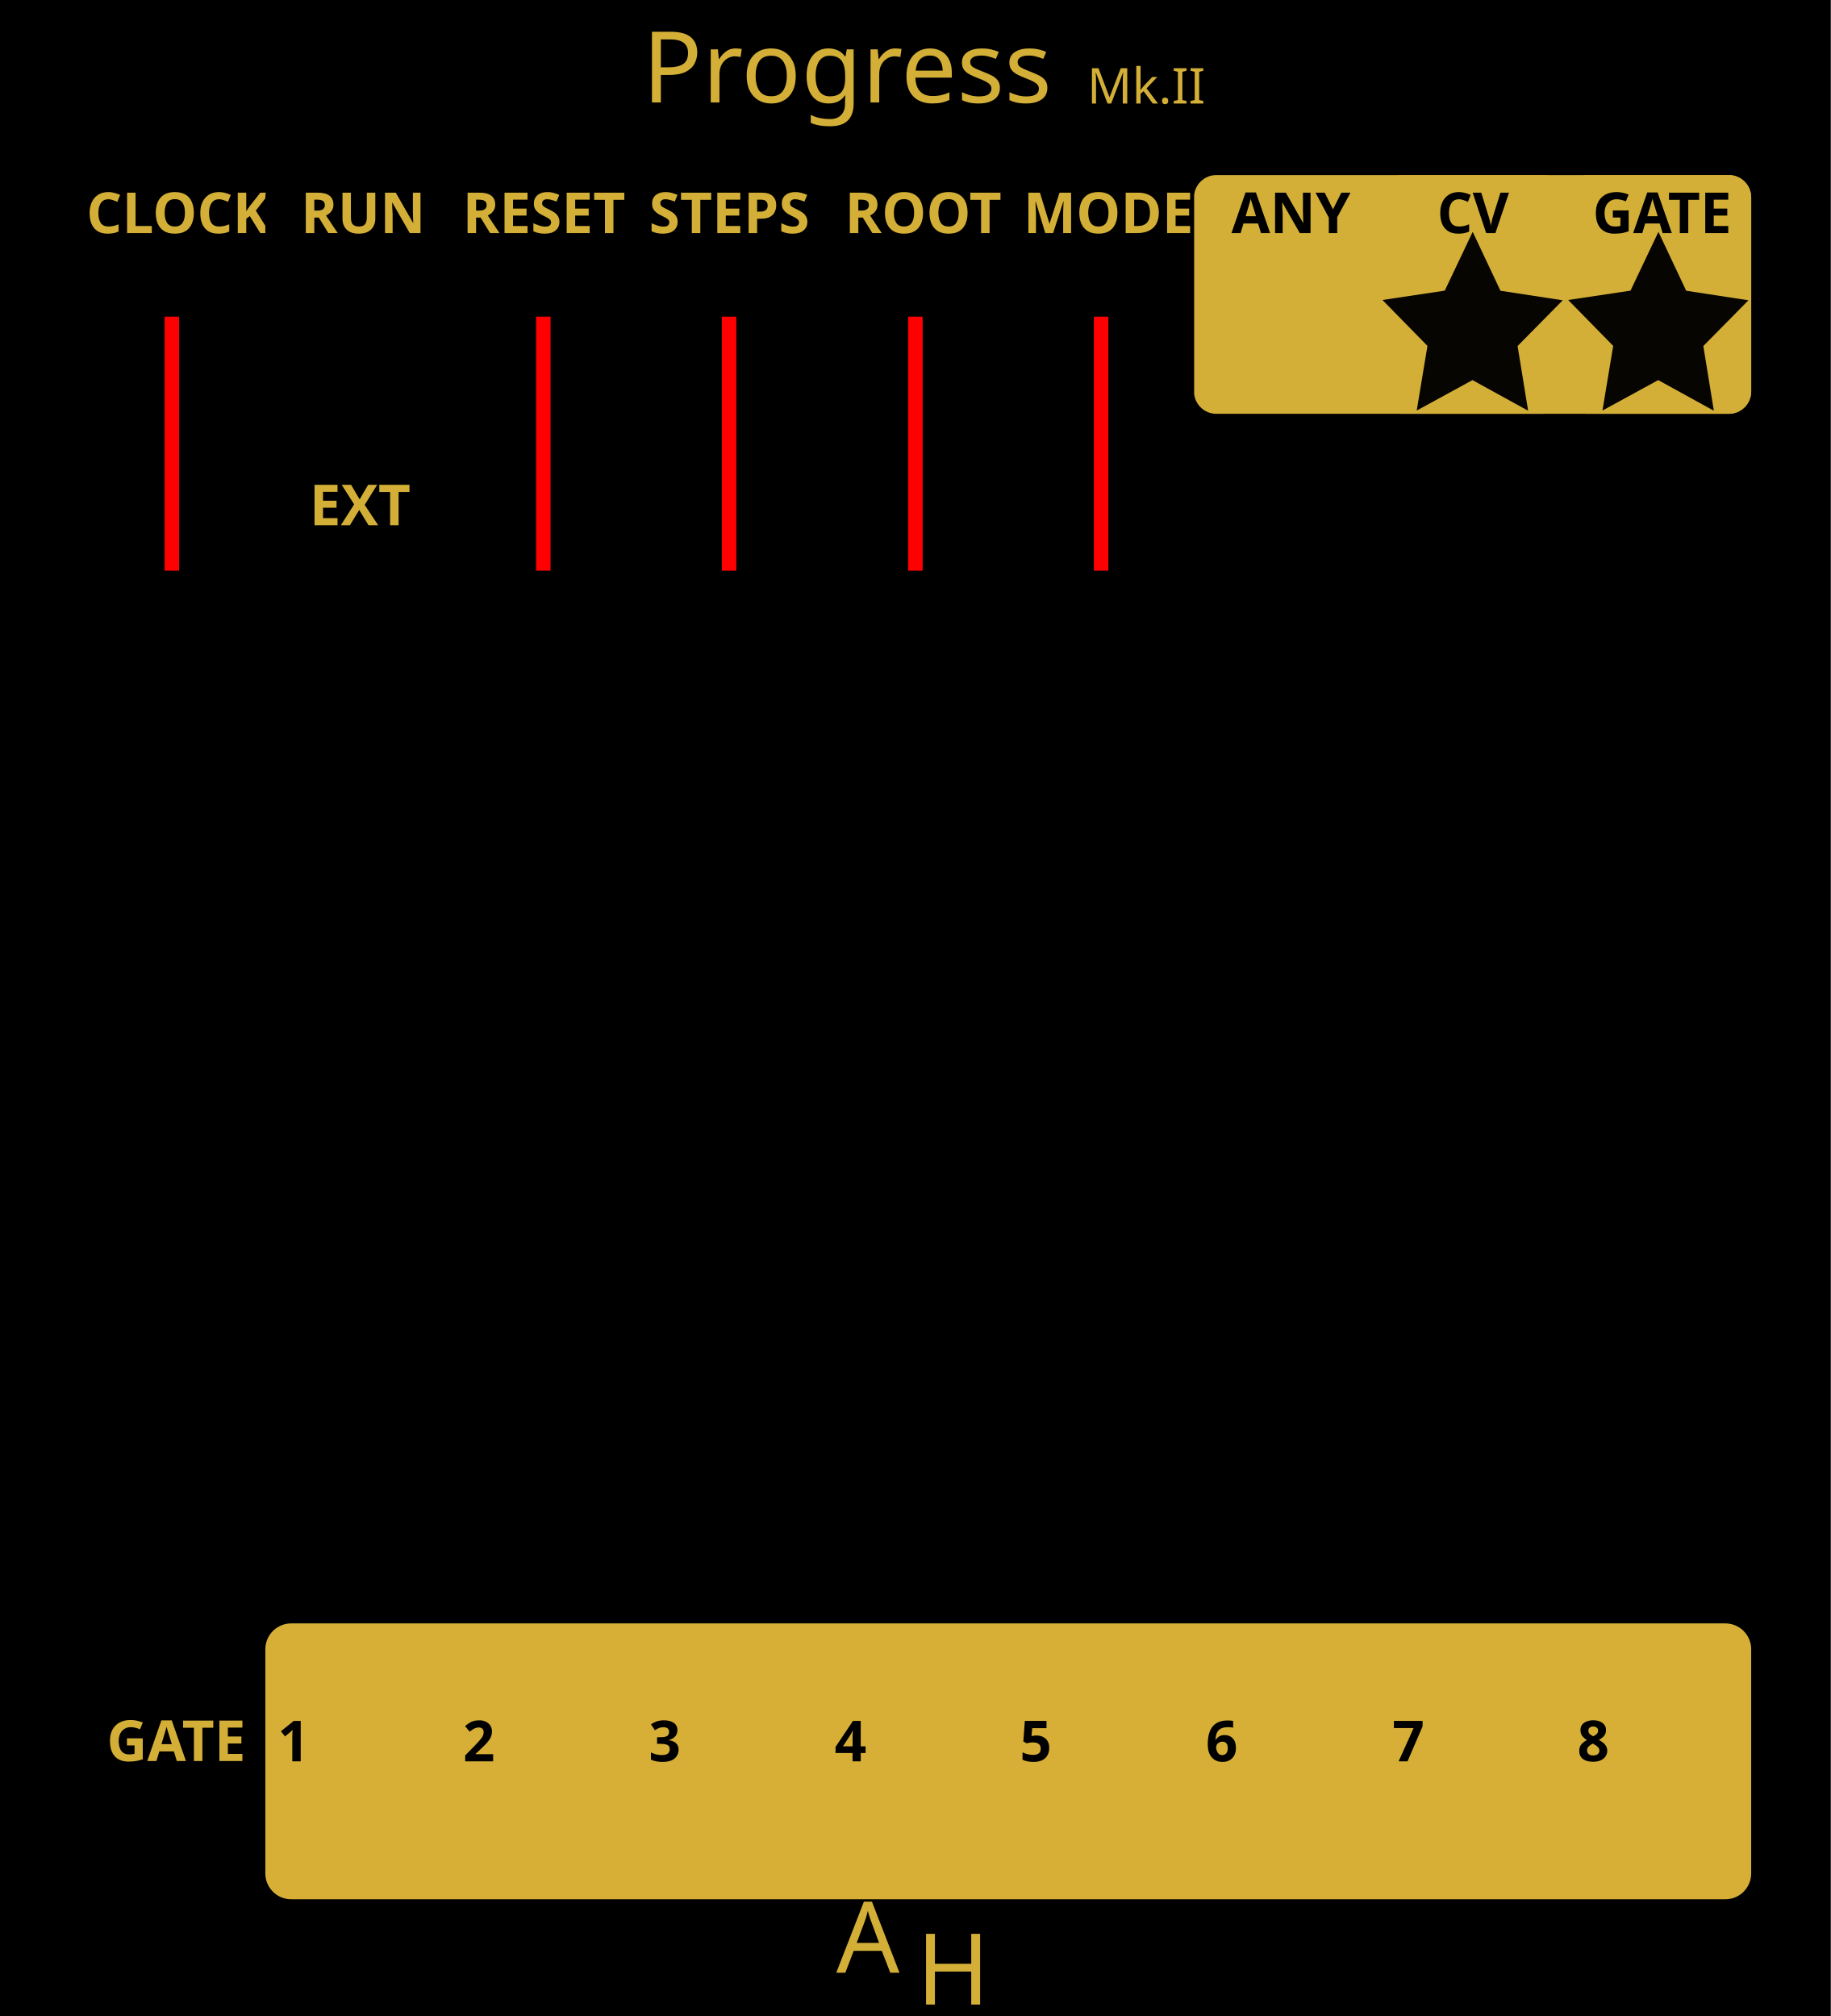
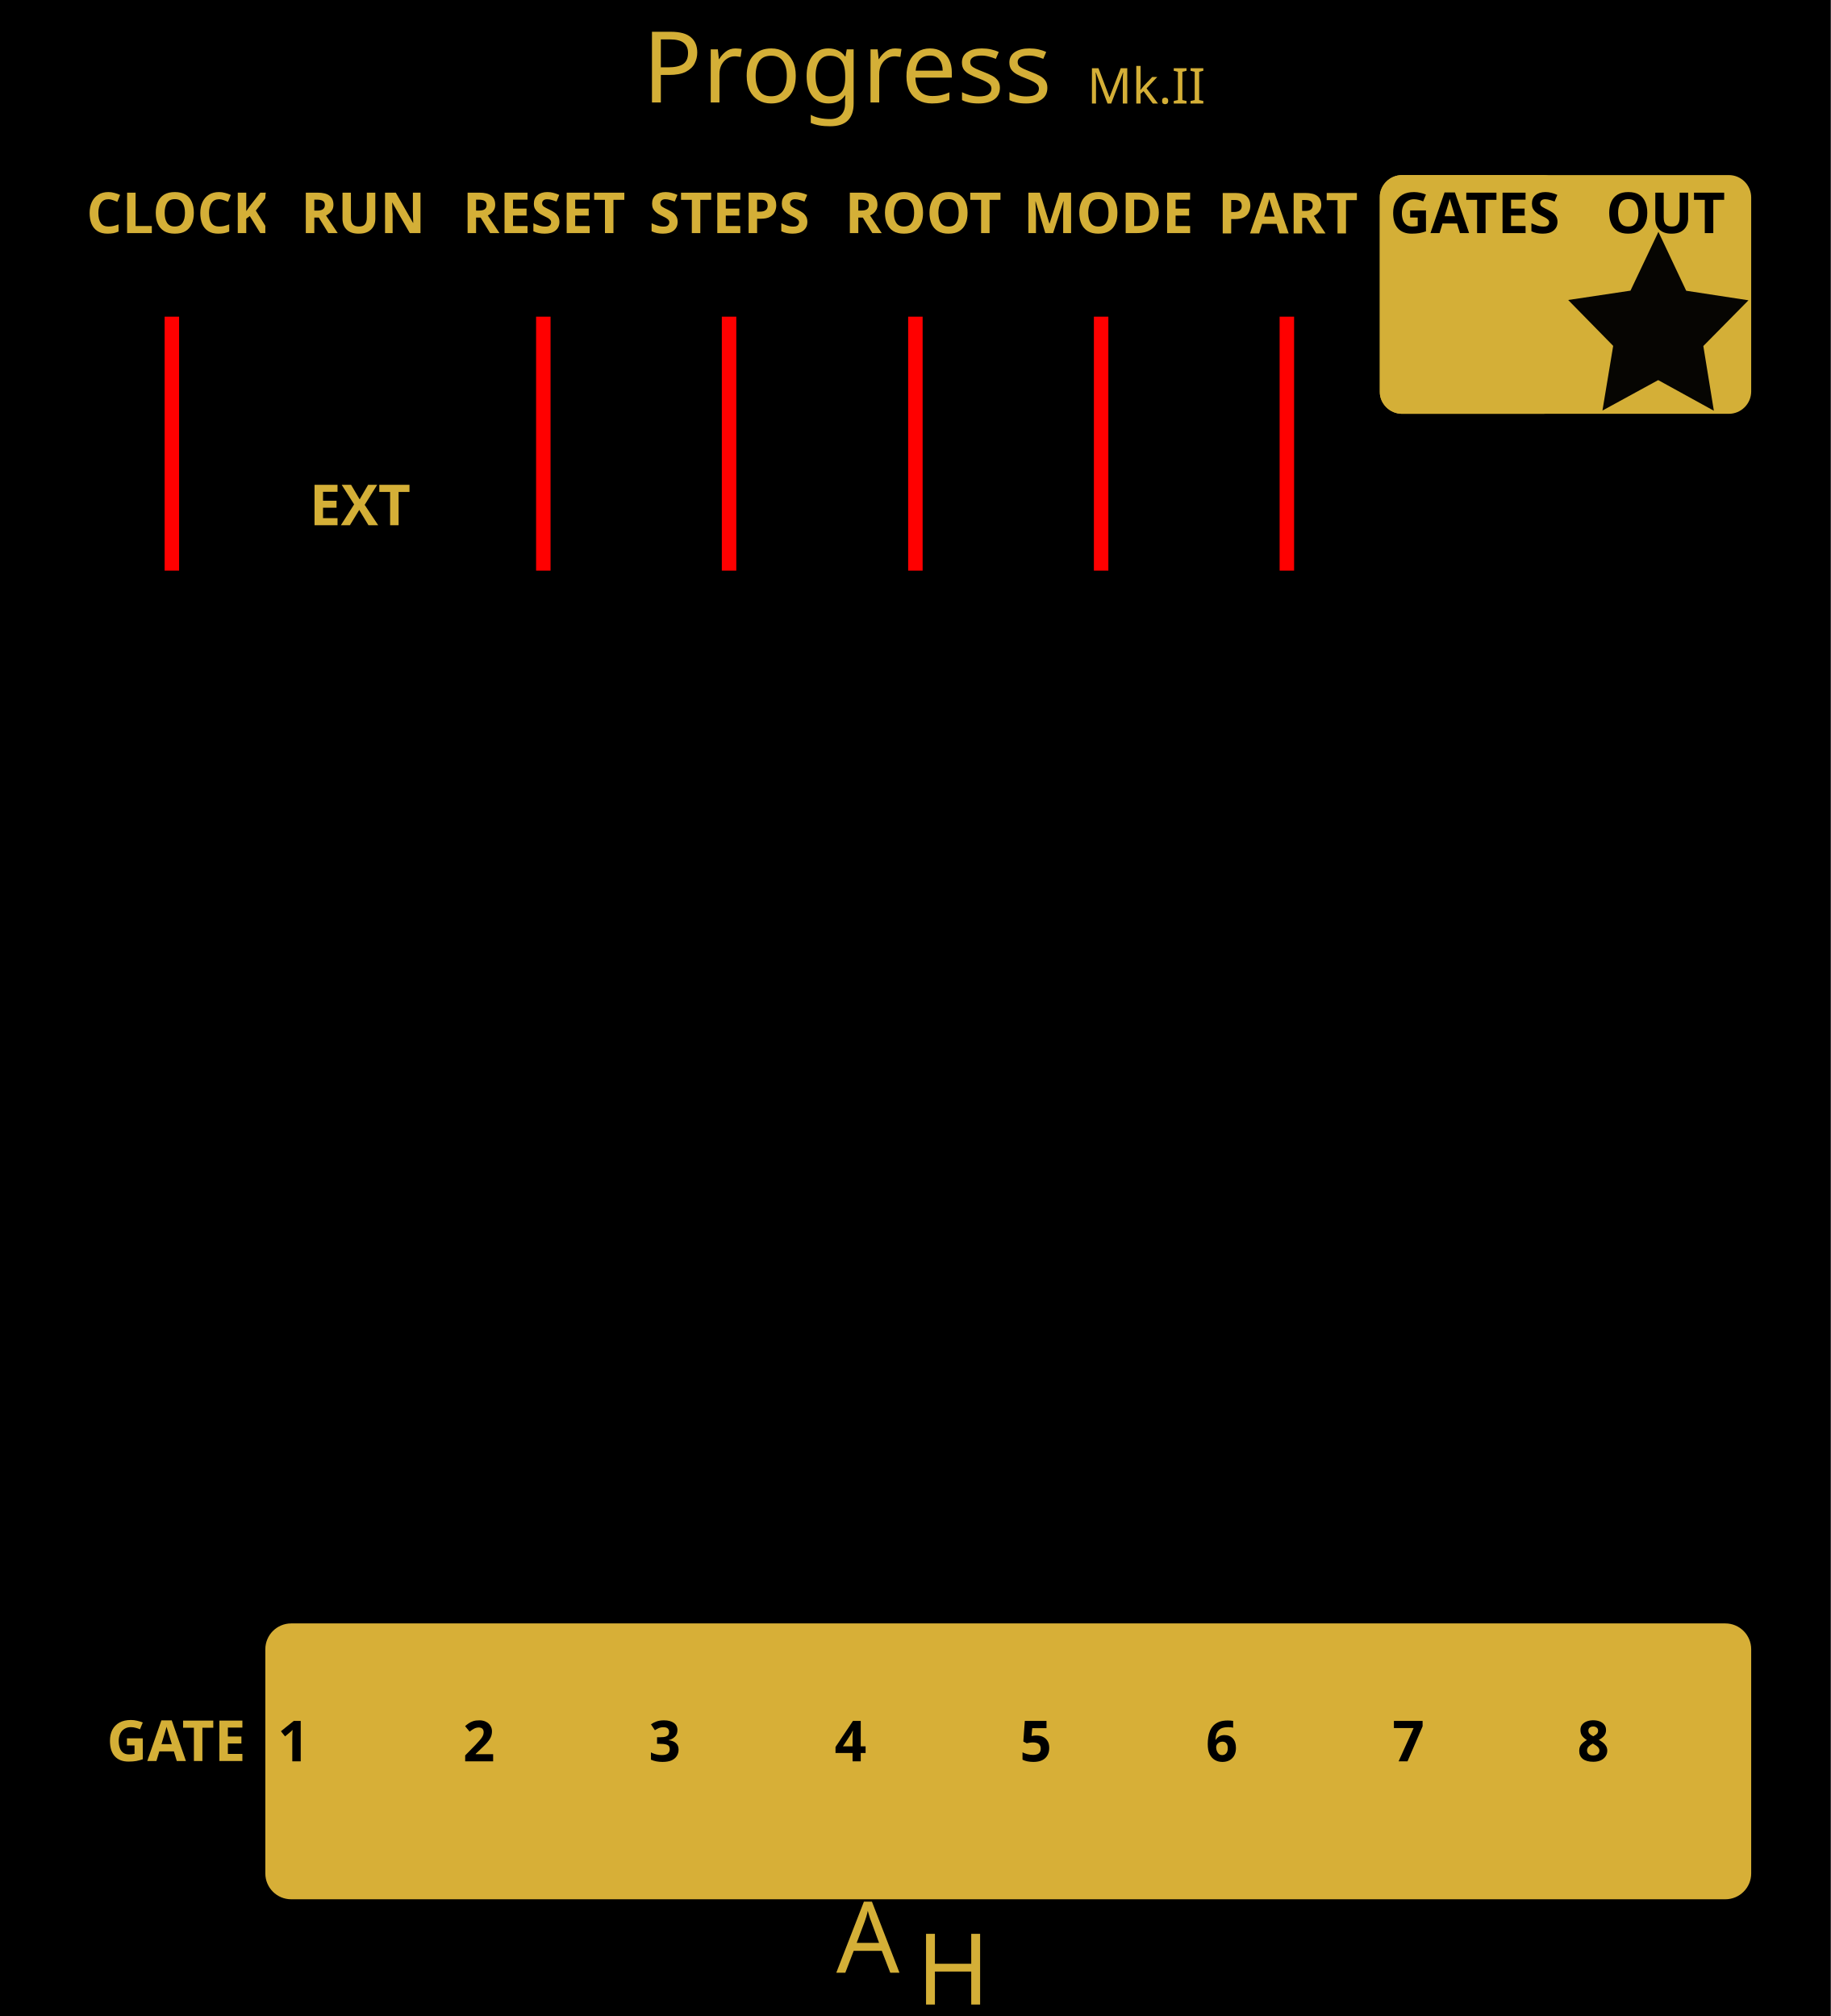
<svg xmlns="http://www.w3.org/2000/svg" xmlns:ns1="http://www.openswatchbook.org/uri/2009/osb" width="345" height="380" id="svg11791" version="1.1">
  <defs id="defs3">
    <marker orient="auto" refY="0" refX="0" id="DotM" style="overflow:visible">
      <path id="path4782" d="m -2.5,-1 c 0,2.76 -2.24,5 -5,5 -2.76,0 -5,-2.24 -5,-5 0,-2.76 2.24,-5 5,-5 2.76,0 5,2.24 5,5 z" style="fill-rule:evenodd;stroke:#000000;stroke-width:1pt" transform="matrix(0.4,0,0,0.4,2.96,0.4)" />
    </marker>
    <marker orient="auto" refY="0" refX="0" id="Arrow1Sstart" style="overflow:visible">
      <path id="path4730" d="M 0,0 5,-5 -12.5,0 5,5 Z" style="fill-rule:evenodd;stroke:#000000;stroke-width:1pt" transform="matrix(0.2,0,0,0.2,1.2,0)" />
    </marker>
    <marker orient="auto" refY="0" refX="0" id="Arrow2Mend" style="overflow:visible">
      <path id="path5158" style="fill-rule:evenodd;stroke-width:0.625;stroke-linejoin:round" d="M 8.719,4.034 -2.207,0.016 8.719,-4.002 c -1.745,2.372 -1.735,5.617 -6e-7,8.035 z" transform="scale(-0.6)" />
    </marker>
    <marker orient="auto" refY="0" refX="0" id="Arrow2Mstart" style="overflow:visible">
      <path id="path5155" style="fill-rule:evenodd;stroke-width:0.625;stroke-linejoin:round" d="M 8.719,4.034 -2.207,0.016 8.719,-4.002 c -1.745,2.372 -1.735,5.617 -6e-7,8.035 z" transform="scale(0.6)" />
    </marker>
    <marker orient="auto" refY="0" refX="0" id="Arrow1Mstart" style="overflow:visible">
      <path id="path6730" d="M 0,0 5,-5 -12.5,0 5,5 Z" style="fill-rule:evenodd;stroke:#000000;stroke-width:1pt" transform="matrix(0.4,0,0,0.4,4,0)" />
    </marker>
    <marker orient="auto" refY="0" refX="0" id="TriangleOutM" style="overflow:visible">
      <path id="path6869" d="M 5.77,0 -2.88,5 V -5 Z" style="fill-rule:evenodd;stroke:#000000;stroke-width:1pt" transform="scale(0.4)" />
    </marker>
    <marker orient="auto" refY="0" refX="0" id="TriangleOutS" style="overflow:visible">
      <path id="path6872" d="M 5.77,0 -2.88,5 V -5 Z" style="fill-rule:evenodd;stroke:#000000;stroke-width:1pt" transform="scale(0.2)" />
    </marker>
    <marker orient="auto" refY="0" refX="0" id="SquareL" style="overflow:visible">
      <path id="path7539" d="M -5,-5 V 5 H 5 V -5 Z" style="fill-rule:evenodd;stroke:#000000;stroke-width:1pt" transform="scale(0.8)" />
    </marker>
    <marker orient="auto" refY="0" refX="0" id="Arrow1Send" style="overflow:visible">
      <path id="path6739" d="M 0,0 5,-5 -12.5,0 5,5 Z" style="fill-rule:evenodd;stroke:#000000;stroke-width:1pt" transform="matrix(-0.2,0,0,-0.2,-1.2,0)" />
    </marker>
    <marker orient="auto" refY="0" refX="0" id="Arrow1Mend" style="overflow:visible">
      <path id="path6733" d="M 0,0 5,-5 -12.5,0 5,5 Z" style="fill-rule:evenodd;stroke:#000000;stroke-width:1pt" transform="matrix(-0.4,0,0,-0.4,-4,0)" />
    </marker>
    <marker orient="auto" refY="0" refX="0" id="Arrow1Lend" style="overflow:visible">
      <path id="path6727" d="M 0,0 5,-5 -12.5,0 5,5 Z" style="fill-rule:evenodd;stroke:#000000;stroke-width:1pt" transform="matrix(-0.8,0,0,-0.8,-10,0)" />
    </marker>
    <filter height="1" width="1" y="0" x="0" id="filter3998" style="color-interpolation-filters:sRGB">
      <feConvolveMatrix order="3 3" kernelMatrix="0 1 0 0 -2 0 0 1 0" in="SourceGraphic" divisor="1" targetX="1" targetY="1" preserveAlpha="true" result="result0" bias="0" id="feConvolveMatrix4000" />
    </filter>
    <filter height="1" width="1" y="0" x="0" id="filter3286" style="color-interpolation-filters:sRGB">
      <feFlood flood-color="rgb(128,128,128)" flood-opacity="0" result="result1" id="feFlood3288" />
      <feBlend result="result2" mode="normal" in2="SourceGraphic" id="feBlend3290" />
      <feComposite k4="0" k3="0" k1="0" result="result3" operator="arithmetic" k2="1" in2="SourceGraphic" id="feComposite3292" />
      <feComposite operator="in" in2="SourceGraphic" id="feComposite3294" />
    </filter>
    <clipPath clipPathUnits="userSpaceOnUse" id="clipPath6603">
      <path d="M 402,402 H 9515 V 13631 H 402 Z" id="path6605" style="clip-rule:evenodd" />
    </clipPath>
    <clipPath clipPathUnits="userSpaceOnUse" id="clipPath6613">
      <path d="M 402,402 H 9515 V 13631 H 402 Z" id="path6615" style="clip-rule:evenodd" />
    </clipPath>
    <clipPath clipPathUnits="userSpaceOnUse" id="clipPath6619">
      <path d="M 614,402 H 9303 V 6057 H 614 Z" id="path6621" style="clip-rule:evenodd" />
    </clipPath>
    <clipPath clipPathUnits="userSpaceOnUse" id="clipPath6290">
      <path d="M 402,402 H 9515 V 13631 H 402 Z" id="path6292" style="clip-rule:evenodd" />
    </clipPath>
    <clipPath clipPathUnits="userSpaceOnUse" id="clipPath6300">
      <path d="M 402,402 H 9515 V 13631 H 402 Z" id="path6302" style="clip-rule:evenodd" />
    </clipPath>
    <clipPath clipPathUnits="userSpaceOnUse" id="clipPath6306">
      <path d="M 614,402 H 9303 V 6655 H 614 Z" id="path6308" style="clip-rule:evenodd" />
    </clipPath>
    <clipPath clipPathUnits="userSpaceOnUse" id="clipPath5977">
      <path d="M 402,402 H 9515 V 13631 H 402 Z" id="path5979" style="clip-rule:evenodd" />
    </clipPath>
    <clipPath clipPathUnits="userSpaceOnUse" id="clipPath5987">
      <path d="M 402,402 H 9515 V 13631 H 402 Z" id="path5989" style="clip-rule:evenodd" />
    </clipPath>
    <clipPath clipPathUnits="userSpaceOnUse" id="clipPath5993">
      <path d="M 614,402 H 9303 V 6645 H 614 Z" id="path5995" style="clip-rule:evenodd" />
    </clipPath>
    <clipPath clipPathUnits="userSpaceOnUse" id="clipPath5664">
      <path d="M 402,402 H 9515 V 13631 H 402 Z" id="path5666" style="clip-rule:evenodd" />
    </clipPath>
    <clipPath clipPathUnits="userSpaceOnUse" id="clipPath5674">
      <path d="M 402,402 H 9515 V 13631 H 402 Z" id="path5676" style="clip-rule:evenodd" />
    </clipPath>
    <clipPath clipPathUnits="userSpaceOnUse" id="clipPath5680">
      <path d="M 614,402 H 9303 V 6655 H 614 Z" id="path5682" style="clip-rule:evenodd" />
    </clipPath>
    <clipPath clipPathUnits="userSpaceOnUse" id="clipPath5363">
      <path d="M 402,402 H 9515 V 13631 H 402 Z" id="path5365" style="clip-rule:evenodd" />
    </clipPath>
    <clipPath clipPathUnits="userSpaceOnUse" id="clipPath5373">
      <path d="M 402,402 H 9515 V 13631 H 402 Z" id="path5375" style="clip-rule:evenodd" />
    </clipPath>
    <clipPath clipPathUnits="userSpaceOnUse" id="clipPath5379">
      <path d="M 614,402 H 9303 V 6051 H 614 Z" id="path5381" style="clip-rule:evenodd" />
    </clipPath>
    <clipPath clipPathUnits="userSpaceOnUse" id="clipPath5062">
      <path d="M 402,402 H 9515 V 13631 H 402 Z" id="path5064" style="clip-rule:evenodd" />
    </clipPath>
    <clipPath clipPathUnits="userSpaceOnUse" id="clipPath5072">
      <path d="M 402,402 H 9515 V 13631 H 402 Z" id="path5074" style="clip-rule:evenodd" />
    </clipPath>
    <clipPath clipPathUnits="userSpaceOnUse" id="clipPath5078">
      <path d="M 614,402 H 9303 V 6051 H 614 Z" id="path5080" style="clip-rule:evenodd" />
    </clipPath>
    <clipPath clipPathUnits="userSpaceOnUse" id="clipPath4761">
      <path d="M 402,402 H 9515 V 13631 H 402 Z" id="path4763" style="clip-rule:evenodd" />
    </clipPath>
    <clipPath clipPathUnits="userSpaceOnUse" id="clipPath4771">
      <path d="M 402,402 H 9515 V 13631 H 402 Z" id="path4773" style="clip-rule:evenodd" />
    </clipPath>
    <clipPath clipPathUnits="userSpaceOnUse" id="clipPath4777">
      <path d="M 614,402 H 9303 V 6051 H 614 Z" id="path4779" style="clip-rule:evenodd" />
    </clipPath>
    <clipPath clipPathUnits="userSpaceOnUse" id="clipPath4159">
      <path d="M 402,402 H 9515 V 13631 H 402 Z" id="path4161" style="clip-rule:evenodd" />
    </clipPath>
    <clipPath clipPathUnits="userSpaceOnUse" id="clipPath4169">
      <path d="M 402,402 H 9515 V 13631 H 402 Z" id="path4171" style="clip-rule:evenodd" />
    </clipPath>
    <clipPath clipPathUnits="userSpaceOnUse" id="clipPath4175">
      <path d="M 614,402 H 9303 V 6051 H 614 Z" id="path4177" style="clip-rule:evenodd" />
    </clipPath>
    <linearGradient ns1:paint="solid" id="linearGradient8170">
      <stop id="stop8172" offset="0" style="stop-color:#000000;stop-opacity:1;" />
    </linearGradient>
    <filter height="1" width="1" y="0" x="0" id="filter3998-0" style="color-interpolation-filters:sRGB">
      <feConvolveMatrix order="3 3" kernelMatrix="0 1 0 0 -2 0 0 1 0" in="SourceGraphic" divisor="1" targetX="1" targetY="1" preserveAlpha="true" result="result0" bias="0" id="feConvolveMatrix4000-2" />
    </filter>
    <filter height="1" width="1" y="0" x="0" id="filter3286-2" style="color-interpolation-filters:sRGB">
      <feFlood flood-color="rgb(128,128,128)" flood-opacity="0" result="result1" id="feFlood3288-2" />
      <feBlend result="result2" mode="normal" in2="SourceGraphic" id="feBlend3290-7" />
      <feComposite k4="0" k3="0" k1="0" result="result3" operator="arithmetic" k2="1" in2="SourceGraphic" id="feComposite3292-9" />
      <feComposite operator="in" in2="SourceGraphic" id="feComposite3294-7" />
    </filter>
    <clipPath clipPathUnits="userSpaceOnUse" id="clipPath6603-6">
      <path d="M 402,402 H 9515 V 13631 H 402 Z" id="path6605-9" style="clip-rule:evenodd" />
    </clipPath>
    <clipPath clipPathUnits="userSpaceOnUse" id="clipPath6613-4">
      <path d="M 402,402 H 9515 V 13631 H 402 Z" id="path6615-8" style="clip-rule:evenodd" />
    </clipPath>
    <clipPath clipPathUnits="userSpaceOnUse" id="clipPath6619-1">
      <path d="M 614,402 H 9303 V 6057 H 614 Z" id="path6621-7" style="clip-rule:evenodd" />
    </clipPath>
    <clipPath clipPathUnits="userSpaceOnUse" id="clipPath6290-7">
      <path d="M 402,402 H 9515 V 13631 H 402 Z" id="path6292-5" style="clip-rule:evenodd" />
    </clipPath>
    <clipPath clipPathUnits="userSpaceOnUse" id="clipPath6300-0">
      <path d="M 402,402 H 9515 V 13631 H 402 Z" id="path6302-9" style="clip-rule:evenodd" />
    </clipPath>
    <clipPath clipPathUnits="userSpaceOnUse" id="clipPath6306-6">
      <path d="M 614,402 H 9303 V 6655 H 614 Z" id="path6308-7" style="clip-rule:evenodd" />
    </clipPath>
    <clipPath clipPathUnits="userSpaceOnUse" id="clipPath5977-5">
      <path d="M 402,402 H 9515 V 13631 H 402 Z" id="path5979-9" style="clip-rule:evenodd" />
    </clipPath>
    <clipPath clipPathUnits="userSpaceOnUse" id="clipPath5987-8">
      <path d="M 402,402 H 9515 V 13631 H 402 Z" id="path5989-4" style="clip-rule:evenodd" />
    </clipPath>
    <clipPath clipPathUnits="userSpaceOnUse" id="clipPath5993-8">
      <path d="M 614,402 H 9303 V 6645 H 614 Z" id="path5995-7" style="clip-rule:evenodd" />
    </clipPath>
    <clipPath clipPathUnits="userSpaceOnUse" id="clipPath5664-9">
      <path d="M 402,402 H 9515 V 13631 H 402 Z" id="path5666-9" style="clip-rule:evenodd" />
    </clipPath>
    <clipPath clipPathUnits="userSpaceOnUse" id="clipPath5674-5">
      <path d="M 402,402 H 9515 V 13631 H 402 Z" id="path5676-5" style="clip-rule:evenodd" />
    </clipPath>
    <clipPath clipPathUnits="userSpaceOnUse" id="clipPath5680-8">
      <path d="M 614,402 H 9303 V 6655 H 614 Z" id="path5682-9" style="clip-rule:evenodd" />
    </clipPath>
    <clipPath clipPathUnits="userSpaceOnUse" id="clipPath5363-3">
      <path d="M 402,402 H 9515 V 13631 H 402 Z" id="path5365-2" style="clip-rule:evenodd" />
    </clipPath>
    <clipPath clipPathUnits="userSpaceOnUse" id="clipPath5373-7">
      <path d="M 402,402 H 9515 V 13631 H 402 Z" id="path5375-5" style="clip-rule:evenodd" />
    </clipPath>
    <clipPath clipPathUnits="userSpaceOnUse" id="clipPath5379-4">
      <path d="M 614,402 H 9303 V 6051 H 614 Z" id="path5381-8" style="clip-rule:evenodd" />
    </clipPath>
    <clipPath clipPathUnits="userSpaceOnUse" id="clipPath5062-2">
      <path d="M 402,402 H 9515 V 13631 H 402 Z" id="path5064-2" style="clip-rule:evenodd" />
    </clipPath>
    <clipPath clipPathUnits="userSpaceOnUse" id="clipPath5072-4">
      <path d="M 402,402 H 9515 V 13631 H 402 Z" id="path5074-9" style="clip-rule:evenodd" />
    </clipPath>
    <clipPath clipPathUnits="userSpaceOnUse" id="clipPath5078-8">
      <path d="M 614,402 H 9303 V 6051 H 614 Z" id="path5080-7" style="clip-rule:evenodd" />
    </clipPath>
    <clipPath clipPathUnits="userSpaceOnUse" id="clipPath4761-5">
      <path d="M 402,402 H 9515 V 13631 H 402 Z" id="path4763-2" style="clip-rule:evenodd" />
    </clipPath>
    <clipPath clipPathUnits="userSpaceOnUse" id="clipPath4771-1">
      <path d="M 402,402 H 9515 V 13631 H 402 Z" id="path4773-7" style="clip-rule:evenodd" />
    </clipPath>
    <clipPath clipPathUnits="userSpaceOnUse" id="clipPath4777-0">
      <path d="M 614,402 H 9303 V 6051 H 614 Z" id="path4779-9" style="clip-rule:evenodd" />
    </clipPath>
    <clipPath clipPathUnits="userSpaceOnUse" id="clipPath4159-1">
      <path d="M 402,402 H 9515 V 13631 H 402 Z" id="path4161-2" style="clip-rule:evenodd" />
    </clipPath>
    <clipPath clipPathUnits="userSpaceOnUse" id="clipPath4169-5">
      <path d="M 402,402 H 9515 V 13631 H 402 Z" id="path4171-5" style="clip-rule:evenodd" />
    </clipPath>
    <clipPath clipPathUnits="userSpaceOnUse" id="clipPath4175-8">
      <path d="M 614,402 H 9303 V 6051 H 614 Z" id="path4177-8" style="clip-rule:evenodd" />
    </clipPath>
    <linearGradient ns1:paint="solid" id="linearGradient8170-5">
      <stop id="stop8172-0" offset="0" style="stop-color:#000000;stop-opacity:1;" />
    </linearGradient>
    <clipPath id="clip89">
      <rect id="rect4864" height="19" width="18" x="0" y="0" />
    </clipPath>
    <clipPath id="clip90">
      <path id="path4861" d="m 0.898,0.129 h 16.25 v 17.883 h -16.25 z m 0,0" />
    </clipPath>
    <mask id="mask44">
      <g transform="matrix(0.2645833,0,0,0.2645833,89.35879,128.5777)" id="g4858" style="filter:url(#alpha)">
        <rect id="rect4856" style="fill:#000000;fill-opacity:0.15;stroke:none" height="3351.5" width="3052.87" y="0" x="0" />
      </g>
    </mask>
    <filter height="1" width="1" y="0" x="0" filterUnits="objectBoundingBox" id="alpha">
      <feColorMatrix id="feColorMatrix4149" values="0 0 0 0 1 0 0 0 0 1 0 0 0 0 1 0 0 0 1 0" in="SourceGraphic" type="matrix" />
    </filter>
    <clipPath id="clipPath17821">
      <rect id="rect17819" height="19" width="18" x="0" y="0" />
    </clipPath>
    <clipPath id="clipPath17825">
      <path id="path17823" d="m 0.898,0.129 h 16.25 v 17.883 h -16.25 z m 0,0" />
    </clipPath>
    <clipPath id="clip87">
      <rect id="rect4848" height="26" width="24" x="0" y="0" />
    </clipPath>
    <clipPath id="clip88">
      <path id="path4845" d="m 0.684,0.922 h 22.68 v 24.938 H 0.684 Z m 0,0" />
    </clipPath>
    <mask id="mask43">
      <g transform="matrix(0.2645833,0,0,0.2645833,89.35879,128.5777)" id="g4842" style="filter:url(#alpha)">
        <rect id="rect4840" style="fill:#000000;fill-opacity:0.15;stroke:none" height="3351.5" width="3052.87" y="0" x="0" />
      </g>
    </mask>
    <filter height="1" width="1" y="0" x="0" filterUnits="objectBoundingBox" id="filter17836">
      <feColorMatrix id="feColorMatrix17834" values="0 0 0 0 1 0 0 0 0 1 0 0 0 0 1 0 0 0 1 0" in="SourceGraphic" type="matrix" />
    </filter>
    <clipPath id="clipPath17840">
      <rect id="rect17838" height="26" width="24" x="0" y="0" />
    </clipPath>
    <clipPath id="clipPath17844">
      <path id="path17842" d="m 0.684,0.922 h 22.68 v 24.938 H 0.684 Z m 0,0" />
    </clipPath>
  </defs>
  <g id="layer2" style="display:inline" transform="translate(0.01175524,-74.38676)">
    <rect style="fill:#000000;fill-opacity:1;stroke-width:19.435" id="rect7953" width="345" height="380" x="-0.012" y="74.387" ry="0" />
-     <rect style="display:inline;fill:#d4af37;fill-opacity:1;stroke-width:1.36" id="rect46738" width="105" height="45" x="224.988" y="-152.387" ry="4.219" transform="scale(1,-1)" />
+     <rect style="display:inline;fill:#d4af37;fill-opacity:1;stroke-width:1.11" id="rect46738" width="70" height="45" x="259.988" y="-152.387" ry="4.219" transform="scale(1,-1)" />
    <g style="font-style:normal;font-variant:normal;font-weight:bold;font-stretch:condensed;font-size:24px;line-height:125%;font-family:Miso;-inkscape-font-specification:'Miso Bold Condensed';letter-spacing:-0.06px;word-spacing:0px;fill:#000000;fill-opacity:1;stroke:none" id="text4395" transform="matrix(0.8346288,0,0,0.8346288,-0.00194398,75.14247)" />
    <g transform="matrix(0.8346288,0,0,0.8346288,-0.00194398,76.32542)" style="font-style:normal;font-variant:normal;font-weight:normal;font-stretch:normal;font-size:16px;line-height:125%;font-family:Nasalization;-inkscape-font-specification:Nasalization;letter-spacing:0px;word-spacing:0px;fill:#000000;fill-opacity:1;stroke:none" id="text20106" />
    <g style="font-style:normal;font-variant:normal;font-weight:bold;font-stretch:condensed;font-size:14px;line-height:125%;font-family:Miso;-inkscape-font-specification:'Miso Bold Condensed';letter-spacing:-0.06px;word-spacing:0px;fill:#000000;fill-opacity:1;stroke:none" id="flowRoot7367" transform="matrix(0.8346288,0,0,0.8346288,-0.00194398,75.14247)" />
    <g transform="matrix(0.8346288,0,0,0.8346288,-0.00194398,76.32542)" style="font-style:normal;font-variant:normal;font-weight:bold;font-stretch:condensed;font-size:14px;line-height:125%;font-family:Miso;-inkscape-font-specification:'Miso Bold Condensed';letter-spacing:0px;word-spacing:0px;fill:#000000;fill-opacity:1;stroke:none" id="text10240" />
    <g style="display:inline;fill:#ffffff;fill-opacity:1" transform="matrix(0.8346288,0,0,0.8346288,-34.48847,235.1078)" id="g4020" />
    <text xml:space="preserve" style="font-style:normal;font-weight:normal;font-size:40px;line-height:1.25;font-family:sans-serif;letter-spacing:0px;word-spacing:0px;fill:#000000;fill-opacity:1;stroke:none" x="112.307" y="441.102" id="text6045">
      <tspan id="tspan6043" x="112.307" y="477.595" />
    </text>
    <g id="g6059" transform="translate(51.61667,1.500498)">
      <text id="text6049" y="444.725" x="105.966" style="font-style:normal;font-weight:normal;font-size:40px;line-height:1.25;font-family:sans-serif;letter-spacing:0px;word-spacing:0px;fill:#000000;fill-opacity:1;stroke:none" xml:space="preserve">
        <tspan style="font-style:normal;font-variant:normal;font-weight:normal;font-stretch:normal;font-size:18.667px;font-family:'Cooper Black';-inkscape-font-specification:'Cooper Black, Normal';font-variant-ligatures:normal;font-variant-caps:normal;font-variant-numeric:normal;font-feature-settings:normal;text-align:start;writing-mode:lr-tb;text-anchor:start;fill:#d4af37;fill-opacity:1" y="444.725" x="105.966" id="tspan6047">A</tspan>
      </text>
      <text xml:space="preserve" style="font-style:normal;font-weight:normal;font-size:40px;line-height:1.25;font-family:sans-serif;letter-spacing:0px;word-spacing:0px;fill:#000000;fill-opacity:1;stroke:none" x="121.066" y="450.725" id="text6053">
        <tspan id="tspan6051" x="121.066" y="450.725" style="font-style:normal;font-variant:normal;font-weight:normal;font-stretch:normal;font-size:18.667px;font-family:'Cooper Black';-inkscape-font-specification:'Cooper Black, Normal';font-variant-ligatures:normal;font-variant-caps:normal;font-variant-numeric:normal;font-feature-settings:normal;text-align:start;writing-mode:lr-tb;text-anchor:start;fill:#d4af37;fill-opacity:1">H</tspan>
      </text>
    </g>
    <text xml:space="preserve" style="font-style:normal;font-weight:normal;font-size:40px;line-height:1.25;font-family:sans-serif;letter-spacing:0px;word-spacing:0px;display:inline;fill:#000000;fill-opacity:1;stroke:none" x="54.962" y="396.387" id="text5449">
      <tspan id="tspan5447" x="54.962" y="432.88" style="font-style:normal;font-variant:normal;font-weight:bold;font-stretch:normal;font-size:10.667px;font-family:Eurostile;-inkscape-font-specification:'Eurostile, Bold';font-variant-ligatures:normal;font-variant-caps:normal;font-variant-numeric:normal;font-feature-settings:normal;text-align:start;writing-mode:lr-tb;text-anchor:start;fill:#000000;fill-opacity:1" />
    </text>
    <rect style="display:inline;fill:#000000;fill-opacity:1;stroke-width:0.785" id="rect2684" width="35" height="45" x="14.988" y="-152.387" ry="4.219" transform="scale(1,-1)" />
    <text xml:space="preserve" style="font-style:normal;font-weight:normal;font-size:39.768px;line-height:1.25;font-family:sans-serif;letter-spacing:0px;word-spacing:0px;display:inline;fill:#d4af37;fill-opacity:1;stroke:none;stroke-width:0.994" x="16.366" y="117.639" id="text2688" transform="scale(0.994209,1.005825)">
      <tspan x="16.366" y="117.639" style="font-style:normal;font-variant:normal;font-weight:bold;font-stretch:normal;font-size:10.605px;font-family:Eurostile;-inkscape-font-specification:'Eurostile, Bold';font-variant-ligatures:normal;font-variant-caps:normal;font-variant-numeric:normal;font-feature-settings:normal;text-align:start;writing-mode:lr-tb;text-anchor:start;fill:#d4af37;fill-opacity:1;stroke-width:0.994" id="tspan46744">CLOCK</tspan>
    </text>
    <rect transform="scale(1,-1)" ry="4.219" y="-152.387" x="49.988" height="45" width="35" id="rect46720" style="display:inline;fill:#000000;fill-opacity:1;stroke-width:0.785" />
    <text transform="scale(0.994209,1.005825)" id="text46724" y="117.639" x="56.999" style="font-style:normal;font-weight:normal;font-size:39.768px;line-height:1.25;font-family:sans-serif;letter-spacing:0px;word-spacing:0px;display:inline;fill:#d4af37;fill-opacity:1;stroke:none;stroke-width:0.994" xml:space="preserve">
      <tspan style="font-style:normal;font-variant:normal;font-weight:bold;font-stretch:normal;font-size:10.605px;font-family:Eurostile;-inkscape-font-specification:'Eurostile, Bold';font-variant-ligatures:normal;font-variant-caps:normal;font-variant-numeric:normal;font-feature-settings:normal;text-align:start;writing-mode:lr-tb;text-anchor:start;fill:#d4af37;fill-opacity:1;stroke-width:0.994" y="117.639" x="56.999" id="tspan46722">RUN</tspan>
    </text>
    <rect style="display:inline;fill:#000000;fill-opacity:1;stroke-width:0.785" id="rect46726" width="35" height="45" x="84.988" y="-152.387" ry="4.219" transform="scale(1,-1)" />
    <rect transform="scale(1,-1)" ry="4.219" y="-152.387" x="84.988" height="45" width="35" id="rect4859" style="display:inline;fill:#000000;fill-opacity:1;stroke-width:0.785" />
    <text xml:space="preserve" style="font-style:normal;font-weight:normal;font-size:39.768px;line-height:1.25;font-family:sans-serif;letter-spacing:0px;word-spacing:0px;display:inline;fill:#d4af37;fill-opacity:1;stroke:none;stroke-width:0.994" x="87.665" y="117.639" id="text46730" transform="scale(0.994209,1.005825)">
      <tspan id="tspan46728" x="87.665" y="117.639" style="font-style:normal;font-variant:normal;font-weight:bold;font-stretch:normal;font-size:10.605px;font-family:Eurostile;-inkscape-font-specification:'Eurostile, Bold';font-variant-ligatures:normal;font-variant-caps:normal;font-variant-numeric:normal;font-feature-settings:normal;text-align:start;writing-mode:lr-tb;text-anchor:start;fill:#d4af37;fill-opacity:1;stroke-width:0.994">RESET</tspan>
    </text>
    <rect transform="scale(1,-1)" ry="4.219" y="-152.387" x="119.988" height="45" width="35" id="rect46732" style="display:inline;fill:#000000;fill-opacity:1;stroke-width:0.785" />
    <text transform="scale(0.994209,1.005825)" id="text46736" y="117.639" x="123.008" style="font-style:normal;font-weight:normal;font-size:39.768px;line-height:1.25;font-family:sans-serif;letter-spacing:0px;word-spacing:0px;display:inline;fill:#d4af37;fill-opacity:1;stroke:none;stroke-width:0.994" xml:space="preserve">
      <tspan style="font-style:normal;font-variant:normal;font-weight:bold;font-stretch:normal;font-size:10.605px;font-family:Eurostile;-inkscape-font-specification:'Eurostile, Bold';font-variant-ligatures:normal;font-variant-caps:normal;font-variant-numeric:normal;font-feature-settings:normal;text-align:start;writing-mode:lr-tb;text-anchor:start;fill:#d4af37;fill-opacity:1;stroke-width:0.994" y="117.639" x="123.008" id="tspan46734">STEPS</tspan>
    </text>
-     <text xml:space="preserve" style="font-style:normal;font-weight:normal;font-size:39.768px;line-height:1.25;font-family:sans-serif;letter-spacing:0px;word-spacing:0px;display:inline;fill:#000000;fill-opacity:1;stroke:none;stroke-width:0.994" x="233.397" y="117.639" id="text46742" transform="scale(0.994209,1.005825)">
-       <tspan id="tspan46740" x="233.397" y="117.639" style="font-style:normal;font-variant:normal;font-weight:bold;font-stretch:normal;font-size:10.605px;font-family:Eurostile;-inkscape-font-specification:'Eurostile, Bold';font-variant-ligatures:normal;font-variant-caps:normal;font-variant-numeric:normal;font-feature-settings:normal;text-align:start;writing-mode:lr-tb;text-anchor:start;fill:#000000;fill-opacity:1;stroke-width:0.994">ANY</tspan>
+     <rect transform="scale(1,-1)" ry="4.219" y="-152.387" x="224.988" height="45" width="35" id="rect4082" style="display:inline;fill:#000000;fill-opacity:1;stroke-width:0.785" />
+     <text xml:space="preserve" style="font-style:normal;font-weight:normal;font-size:39.768px;line-height:1.25;font-family:sans-serif;letter-spacing:0px;word-spacing:0px;display:inline;fill:#d4af37;fill-opacity:1;stroke:none;stroke-width:0.994" x="230.79" y="117.701" id="text46742" transform="scale(0.994209,1.005825)">
+       <tspan id="tspan46740" x="230.79" y="117.701" style="font-style:normal;font-variant:normal;font-weight:bold;font-stretch:normal;font-size:10.605px;font-family:Eurostile;-inkscape-font-specification:'Eurostile, Bold';font-variant-ligatures:normal;font-variant-caps:normal;font-variant-numeric:normal;font-feature-settings:normal;text-align:start;writing-mode:lr-tb;text-anchor:start;fill:#d4af37;fill-opacity:1;stroke-width:0.994">PART</tspan>
    </text>
    <rect style="display:inline;fill:#000000;fill-opacity:1;stroke-width:0.785" id="rect27556" width="35" height="45" x="49.988" y="-207.387" ry="4.219" transform="scale(1,-1)" />
    <text xml:space="preserve" style="font-style:normal;font-weight:normal;font-size:39.768px;line-height:1.25;font-family:sans-serif;letter-spacing:0px;word-spacing:0px;display:inline;fill:#d4af37;fill-opacity:1;stroke:none;stroke-width:0.994" x="58.651" y="172.383" id="text46758" transform="scale(0.994209,1.005825)">
      <tspan id="tspan46756" x="58.651" y="172.383" style="font-style:normal;font-variant:normal;font-weight:bold;font-stretch:normal;font-size:10.605px;font-family:Eurostile;-inkscape-font-specification:'Eurostile, Bold';font-variant-ligatures:normal;font-variant-caps:normal;font-variant-numeric:normal;font-feature-settings:normal;text-align:start;writing-mode:lr-tb;text-anchor:start;fill:#d4af37;fill-opacity:1;stroke-width:0.994">EXT</tspan>
    </text>
    <rect transform="scale(1,-1)" ry="4.219" y="-152.387" x="154.988" height="45" width="35" id="rect46772" style="display:inline;fill:#000000;fill-opacity:1;stroke-width:0.785" />
    <text transform="scale(0.994209,1.005825)" id="text46776" y="117.639" x="160.113" style="font-style:normal;font-weight:normal;font-size:39.768px;line-height:1.25;font-family:sans-serif;letter-spacing:0px;word-spacing:0px;display:inline;fill:#d4af37;fill-opacity:1;stroke:none;stroke-width:0.994" xml:space="preserve">
      <tspan style="font-style:normal;font-variant:normal;font-weight:bold;font-stretch:normal;font-size:10.605px;font-family:Eurostile;-inkscape-font-specification:'Eurostile, Bold';font-variant-ligatures:normal;font-variant-caps:normal;font-variant-numeric:normal;font-feature-settings:normal;text-align:start;writing-mode:lr-tb;text-anchor:start;fill:#d4af37;fill-opacity:1;stroke-width:0.994" y="117.639" x="160.113" id="tspan46774">ROOT</tspan>
    </text>
    <rect style="display:inline;fill:#000000;fill-opacity:1;stroke-width:0.785" id="rect46778" width="35" height="45" x="189.988" y="-152.387" ry="4.219" transform="scale(1,-1)" />
    <text xml:space="preserve" style="font-style:normal;font-weight:normal;font-size:39.768px;line-height:1.25;font-family:sans-serif;letter-spacing:0px;word-spacing:0px;display:inline;fill:#d4af37;fill-opacity:1;stroke:none;stroke-width:0.994" x="193.957" y="117.639" id="text46782" transform="scale(0.994209,1.005825)">
      <tspan id="tspan46780" x="193.957" y="117.639" style="font-style:normal;font-variant:normal;font-weight:bold;font-stretch:normal;font-size:10.605px;font-family:Eurostile;-inkscape-font-specification:'Eurostile, Bold';font-variant-ligatures:normal;font-variant-caps:normal;font-variant-numeric:normal;font-feature-settings:normal;text-align:start;writing-mode:lr-tb;text-anchor:start;fill:#d4af37;fill-opacity:1;stroke-width:0.994">MODE</tspan>
    </text>
    <rect style="display:inline;opacity:1;fill:#ff0000;fill-opacity:1;stroke:none;stroke-width:0.994;stroke-linejoin:round;stroke-miterlimit:4;stroke-dasharray:none;stroke-opacity:1" id="rect1152" width="47.869" height="2.728" x="134.076" y="-33.739" transform="rotate(90)" />
    <rect transform="rotate(90)" y="-138.739" x="134.076" height="2.728" width="47.869" id="rect53852" style="display:inline;opacity:1;fill:#ff0000;fill-opacity:1;stroke:none;stroke-width:0.994;stroke-linejoin:round;stroke-miterlimit:4;stroke-dasharray:none;stroke-opacity:1" />
    <rect style="display:inline;opacity:1;fill:#ff0000;fill-opacity:1;stroke:none;stroke-width:0.994;stroke-linejoin:round;stroke-miterlimit:4;stroke-dasharray:none;stroke-opacity:1" id="rect53854" width="47.869" height="2.728" x="134.076" y="-103.739" transform="rotate(90)" />
    <text xml:space="preserve" style="font-style:normal;font-weight:normal;font-size:39.768px;line-height:1.25;font-family:sans-serif;letter-spacing:0px;word-spacing:0px;display:inline;fill:#d4af37;fill-opacity:1;stroke:none;stroke-width:0.994" x="20.224" y="403.971" id="text53884" transform="scale(0.994209,1.005825)">
      <tspan x="20.224" y="403.971" style="font-style:normal;font-variant:normal;font-weight:bold;font-stretch:normal;font-size:10.605px;font-family:Eurostile;-inkscape-font-specification:'Eurostile, Bold';font-variant-ligatures:normal;font-variant-caps:normal;font-variant-numeric:normal;font-feature-settings:normal;text-align:start;writing-mode:lr-tb;text-anchor:start;fill:#d4af37;fill-opacity:1;stroke-width:0.994" id="tspan53882">GATE</tspan>
    </text>
    <rect style="display:inline;fill:#d7af37;fill-opacity:1;stroke-width:2.387" id="rect53886" width="280" height="52" x="49.988" y="-432.387" ry="4.875" transform="scale(1,-1)" />
    <text xml:space="preserve" style="font-style:normal;font-weight:normal;font-size:39.768px;line-height:1.25;font-family:sans-serif;letter-spacing:0px;word-spacing:0px;display:inline;fill:#000000;fill-opacity:1;stroke:none;stroke-width:0.994" x="52.611" y="404.033" id="text53890" transform="scale(0.994209,1.005825)">
      <tspan id="tspan53888" x="52.611" y="404.033" style="font-style:normal;font-variant:normal;font-weight:bold;font-stretch:normal;font-size:10.605px;font-family:Eurostile;-inkscape-font-specification:'Eurostile, Bold';font-variant-ligatures:normal;font-variant-caps:normal;font-variant-numeric:normal;font-feature-settings:normal;text-align:start;writing-mode:lr-tb;text-anchor:start;fill:#000000;fill-opacity:1;stroke-width:0.994">1</tspan>
    </text>
    <text transform="scale(0.9942091,1.005825)" id="text55505" y="404.033" x="87.738" style="font-style:normal;font-weight:normal;font-size:39.768px;line-height:1.25;font-family:sans-serif;letter-spacing:0px;word-spacing:0px;display:inline;fill:#000000;fill-opacity:1;stroke:none;stroke-width:0.994" xml:space="preserve">
      <tspan style="font-style:normal;font-variant:normal;font-weight:bold;font-stretch:normal;font-size:10.605px;font-family:Eurostile;-inkscape-font-specification:'Eurostile, Bold';font-variant-ligatures:normal;font-variant-caps:normal;font-variant-numeric:normal;font-feature-settings:normal;text-align:start;writing-mode:lr-tb;text-anchor:start;fill:#000000;fill-opacity:1;stroke-width:0.994" y="404.033" x="87.738" id="tspan55503">2</tspan>
    </text>
    <text xml:space="preserve" style="font-style:normal;font-weight:normal;font-size:39.768px;line-height:1.25;font-family:sans-serif;letter-spacing:0px;word-spacing:0px;display:inline;fill:#000000;fill-opacity:1;stroke:none;stroke-width:0.994" x="122.965" y="404.033" id="text55509" transform="scale(0.9942091,1.005825)">
      <tspan id="tspan55507" x="122.965" y="404.033" style="font-style:normal;font-variant:normal;font-weight:bold;font-stretch:normal;font-size:10.605px;font-family:Eurostile;-inkscape-font-specification:'Eurostile, Bold';font-variant-ligatures:normal;font-variant-caps:normal;font-variant-numeric:normal;font-feature-settings:normal;text-align:start;writing-mode:lr-tb;text-anchor:start;fill:#000000;fill-opacity:1;stroke-width:0.994">3</tspan>
    </text>
    <text transform="scale(0.9942091,1.005825)" id="text55513" y="404.033" x="158.163" style="font-style:normal;font-weight:normal;font-size:39.768px;line-height:1.25;font-family:sans-serif;letter-spacing:0px;word-spacing:0px;display:inline;fill:#000000;fill-opacity:1;stroke:none;stroke-width:0.994" xml:space="preserve">
      <tspan style="font-style:normal;font-variant:normal;font-weight:bold;font-stretch:normal;font-size:10.605px;font-family:Eurostile;-inkscape-font-specification:'Eurostile, Bold';font-variant-ligatures:normal;font-variant-caps:normal;font-variant-numeric:normal;font-feature-settings:normal;text-align:start;writing-mode:lr-tb;text-anchor:start;fill:#000000;fill-opacity:1;stroke-width:0.994" y="404.033" x="158.163" id="tspan55511">4</tspan>
    </text>
    <text transform="scale(0.9942091,1.005825)" id="text55517" y="404.033" x="263.912" style="font-style:normal;font-weight:normal;font-size:39.768px;line-height:1.25;font-family:sans-serif;letter-spacing:0px;word-spacing:0px;display:inline;fill:#000000;fill-opacity:1;stroke:none;stroke-width:0.994" xml:space="preserve">
      <tspan style="font-style:normal;font-variant:normal;font-weight:bold;font-stretch:normal;font-size:10.605px;font-family:Eurostile;-inkscape-font-specification:'Eurostile, Bold';font-variant-ligatures:normal;font-variant-caps:normal;font-variant-numeric:normal;font-feature-settings:normal;text-align:start;writing-mode:lr-tb;text-anchor:start;fill:#000000;fill-opacity:1;stroke-width:0.994" y="404.033" x="263.912" id="tspan55515">7</tspan>
    </text>
    <text transform="scale(0.9942091,1.005825)" id="text55525" y="404.004" x="298.943" style="font-style:normal;font-weight:normal;font-size:39.768px;line-height:1.25;font-family:sans-serif;letter-spacing:0px;word-spacing:0px;display:inline;fill:#000000;fill-opacity:1;stroke:none;stroke-width:0.994" xml:space="preserve">
      <tspan style="font-style:normal;font-variant:normal;font-weight:bold;font-stretch:normal;font-size:10.605px;font-family:Eurostile;-inkscape-font-specification:'Eurostile, Bold';font-variant-ligatures:normal;font-variant-caps:normal;font-variant-numeric:normal;font-feature-settings:normal;text-align:start;writing-mode:lr-tb;text-anchor:start;fill:#000000;fill-opacity:1;stroke-width:0.994" y="404.004" x="298.943" id="tspan55523">8</tspan>
    </text>
    <text xml:space="preserve" style="font-style:normal;font-weight:normal;font-size:39.768px;line-height:1.25;font-family:sans-serif;letter-spacing:0px;word-spacing:0px;display:inline;fill:#000000;fill-opacity:1;stroke:none;stroke-width:0.994" x="228.53" y="404.033" id="text55529" transform="scale(0.9942091,1.005825)">
      <tspan id="tspan55527" x="228.53" y="404.033" style="font-style:normal;font-variant:normal;font-weight:bold;font-stretch:normal;font-size:10.605px;font-family:Eurostile;-inkscape-font-specification:'Eurostile, Bold';font-variant-ligatures:normal;font-variant-caps:normal;font-variant-numeric:normal;font-feature-settings:normal;text-align:start;writing-mode:lr-tb;text-anchor:start;fill:#000000;fill-opacity:1;stroke-width:0.994">6</tspan>
    </text>
    <text transform="scale(0.994209,1.005825)" id="text55533" y="404.033" x="193.282" style="font-style:normal;font-weight:normal;font-size:39.768px;line-height:1.25;font-family:sans-serif;letter-spacing:0px;word-spacing:0px;display:inline;fill:#000000;fill-opacity:1;stroke:none;stroke-width:0.994" xml:space="preserve">
      <tspan style="font-style:normal;font-variant:normal;font-weight:bold;font-stretch:normal;font-size:10.605px;font-family:Eurostile;-inkscape-font-specification:'Eurostile, Bold';font-variant-ligatures:normal;font-variant-caps:normal;font-variant-numeric:normal;font-feature-settings:normal;text-align:start;writing-mode:lr-tb;text-anchor:start;fill:#000000;fill-opacity:1;stroke-width:0.994" y="404.033" x="193.282" id="tspan55531">5</tspan>
    </text>
    <rect transform="scale(1,-1)" ry="4.219" y="-152.387" x="259.988" height="45" width="35" id="rect1531" style="display:inline;fill:#d4af37;fill-opacity:1;stroke-width:0.785" />
-     <text transform="scale(0.994209,1.005825)" id="text47852" y="117.639" x="272.36" style="font-style:normal;font-weight:normal;font-size:39.768px;line-height:1.25;font-family:sans-serif;letter-spacing:0px;word-spacing:0px;display:inline;fill:#000000;fill-opacity:1;stroke:none;stroke-width:0.994" xml:space="preserve">
-       <tspan style="font-style:normal;font-variant:normal;font-weight:bold;font-stretch:normal;font-size:10.605px;font-family:Eurostile;-inkscape-font-specification:'Eurostile, Bold';font-variant-ligatures:normal;font-variant-caps:normal;font-variant-numeric:normal;font-feature-settings:normal;text-align:start;writing-mode:lr-tb;text-anchor:start;fill:#000000;fill-opacity:1;stroke-width:0.994" y="117.639" x="272.36" id="tspan47850">CV</tspan>
-     </text>
-     <rect style="display:inline;fill:#d4af37;fill-opacity:1;stroke-width:0.785" id="rect1533" width="35" height="45" x="294.988" y="-152.387" ry="4.219" transform="scale(1,-1)" />
-     <text transform="scale(0.994209,1.005825)" id="text47864" y="117.639" x="301.855" style="font-style:normal;font-weight:normal;font-size:39.768px;line-height:1.25;font-family:sans-serif;letter-spacing:0px;word-spacing:0px;display:inline;fill:#000000;fill-opacity:1;stroke:none;stroke-width:0.994" xml:space="preserve">
-       <tspan style="font-style:normal;font-variant:normal;font-weight:bold;font-stretch:normal;font-size:10.605px;font-family:Eurostile;-inkscape-font-specification:'Eurostile, Bold';font-variant-ligatures:normal;font-variant-caps:normal;font-variant-numeric:normal;font-feature-settings:normal;text-align:start;writing-mode:lr-tb;text-anchor:start;fill:#000000;fill-opacity:1;stroke-width:0.994" y="117.639" x="301.855" id="tspan47862">GATE</tspan>
+     <text transform="scale(0.994209,1.005825)" id="text47852" y="117.639" x="263.438" style="font-style:normal;font-weight:normal;font-size:39.768px;line-height:1.25;font-family:sans-serif;letter-spacing:0px;word-spacing:0px;display:inline;fill:#000000;fill-opacity:1;stroke:none;stroke-width:0.994" xml:space="preserve">
+       <tspan style="font-style:normal;font-variant:normal;font-weight:bold;font-stretch:normal;font-size:10.605px;font-family:Eurostile;-inkscape-font-specification:'Eurostile, Bold';font-variant-ligatures:normal;font-variant-caps:normal;font-variant-numeric:normal;font-feature-settings:normal;text-align:start;writing-mode:lr-tb;text-anchor:start;fill:#000000;fill-opacity:1;stroke-width:0.994" y="117.639" x="263.438" id="tspan47850">GATES</tspan>
+     </text>
+     <text transform="scale(0.994209,1.005825)" id="text47864" y="117.639" x="304.39" style="font-style:normal;font-weight:normal;font-size:39.768px;line-height:1.25;font-family:sans-serif;letter-spacing:0px;word-spacing:0px;display:inline;fill:#000000;fill-opacity:1;stroke:none;stroke-width:0.994" xml:space="preserve">
+       <tspan style="font-style:normal;font-variant:normal;font-weight:bold;font-stretch:normal;font-size:10.605px;font-family:Eurostile;-inkscape-font-specification:'Eurostile, Bold';font-variant-ligatures:normal;font-variant-caps:normal;font-variant-numeric:normal;font-feature-settings:normal;text-align:start;writing-mode:lr-tb;text-anchor:start;fill:#000000;fill-opacity:1;stroke-width:0.994" y="117.639" x="304.39" id="tspan47862">OUT</tspan>
    </text>
    <g id="g1172" transform="translate(5.999997)">
      <text xml:space="preserve" style="font-style:normal;font-weight:normal;font-size:40px;line-height:1.25;font-family:sans-serif;letter-spacing:0px;word-spacing:0px;fill:#d4af37;fill-opacity:1;stroke:none" x="115.035" y="93.702" id="text7961">
        <tspan id="tspan7959" x="115.035" y="93.702" style="font-style:normal;font-variant:normal;font-weight:normal;font-stretch:normal;font-size:18.667px;font-family:'Cooper Black';-inkscape-font-specification:'Cooper Black, Normal';font-variant-ligatures:normal;font-variant-caps:normal;font-variant-numeric:normal;font-feature-settings:normal;text-align:start;writing-mode:lr-tb;text-anchor:start;fill:#d4af37;fill-opacity:1">Progress</tspan>
      </text>
      <text id="text1691" y="93.903" x="198.851" style="font-style:normal;font-weight:normal;font-size:40px;line-height:1.25;font-family:sans-serif;letter-spacing:0px;word-spacing:0px;display:inline;fill:#d4af37;fill-opacity:1;stroke:none" xml:space="preserve">
        <tspan style="font-style:normal;font-variant:normal;font-weight:normal;font-stretch:normal;font-size:9.333px;font-family:Eurostile;-inkscape-font-specification:'Eurostile, Normal';font-variant-ligatures:normal;font-variant-caps:normal;font-variant-numeric:normal;font-feature-settings:normal;text-align:start;writing-mode:lr-tb;text-anchor:start;fill:#d4af37;fill-opacity:1" y="93.903" x="198.851" id="tspan1689">Mk.II</tspan>
      </text>
    </g>
-     <path id="path4640" d="m 294.475,130.988 -8.506,8.622 1.986,12.198 -10.489,-5.775 -10.507,5.74 2.023,-12.191 -8.48,-8.65 11.74,-1.76 5.266,-11.086 5.232,11.104 z" style="display:inline;opacity:0.97;fill:#000000;fill-opacity:1;stroke:none;stroke-width:0.62;stroke-miterlimit:4;stroke-dasharray:none;stroke-opacity:1" />
    <path id="path4640-2" d="m 329.475,130.988 -8.506,8.622 1.986,12.198 -10.489,-5.775 -10.507,5.74 2.023,-12.191 -8.48,-8.65 11.74,-1.76 5.266,-11.086 5.232,11.104 z" style="display:inline;opacity:0.97;fill:#000000;fill-opacity:1;stroke:none;stroke-width:0.62;stroke-miterlimit:4;stroke-dasharray:none;stroke-opacity:1" />
    <rect style="display:inline;opacity:1;fill:#ff0000;fill-opacity:1;stroke:none;stroke-width:0.994;stroke-linejoin:round;stroke-miterlimit:4;stroke-dasharray:none;stroke-opacity:1" id="rect1145" width="47.869" height="2.728" x="134.076" y="-173.852" transform="rotate(90)" />
    <rect transform="rotate(90)" y="-208.852" x="134.076" height="2.728" width="47.869" id="rect1147" style="display:inline;opacity:1;fill:#ff0000;fill-opacity:1;stroke:none;stroke-width:0.994;stroke-linejoin:round;stroke-miterlimit:4;stroke-dasharray:none;stroke-opacity:1" />
+     <rect style="display:inline;opacity:1;fill:#ff0000;fill-opacity:1;stroke:none;stroke-width:0.994;stroke-linejoin:round;stroke-miterlimit:4;stroke-dasharray:none;stroke-opacity:1" id="rect4084" width="47.869" height="2.728" x="134.076" y="-243.852" transform="rotate(90)" />
  </g>
</svg>
